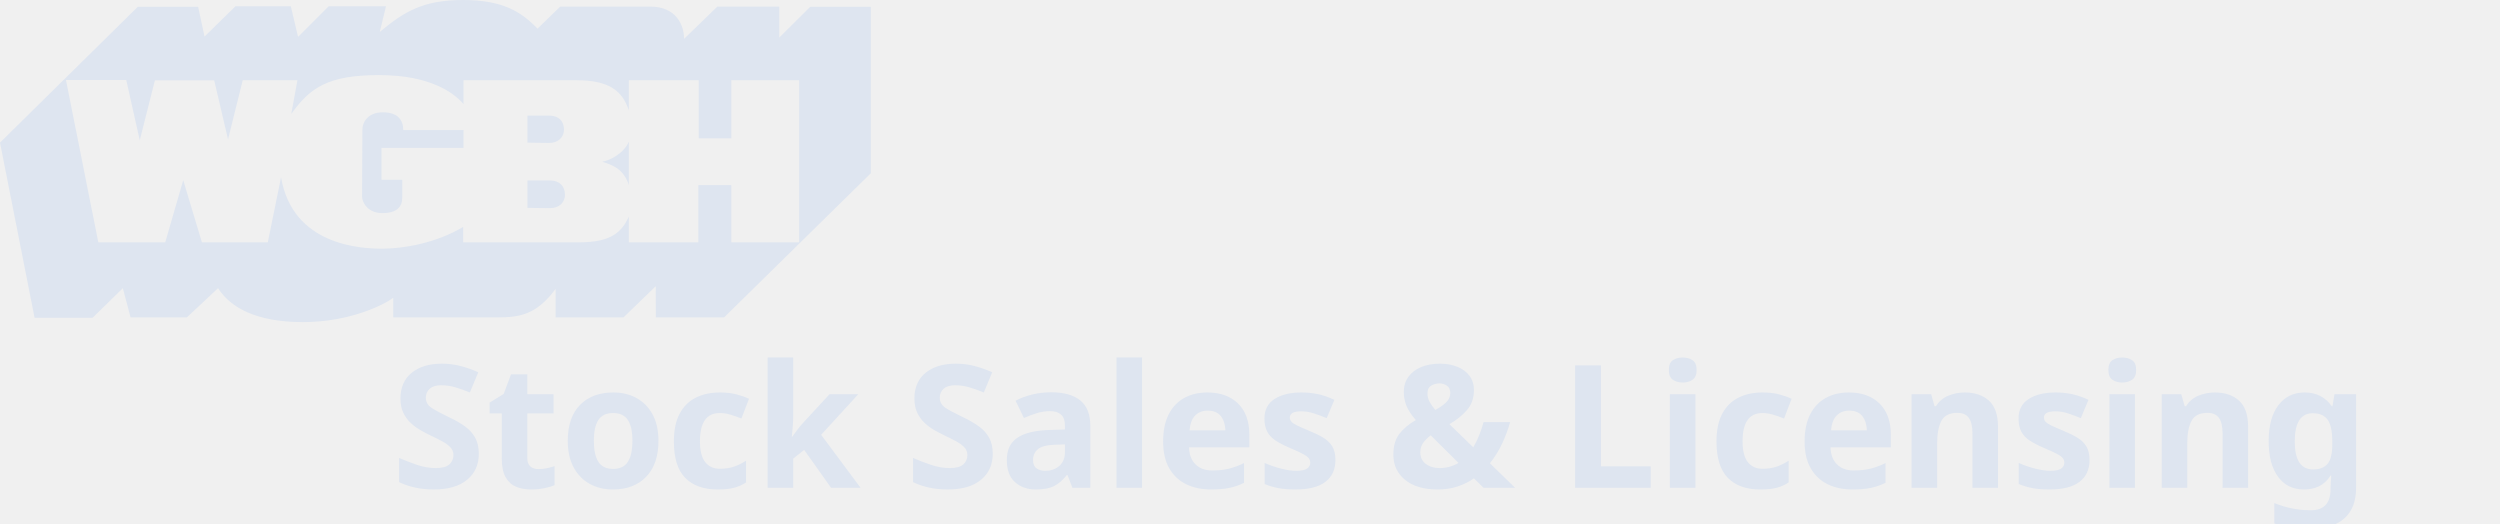
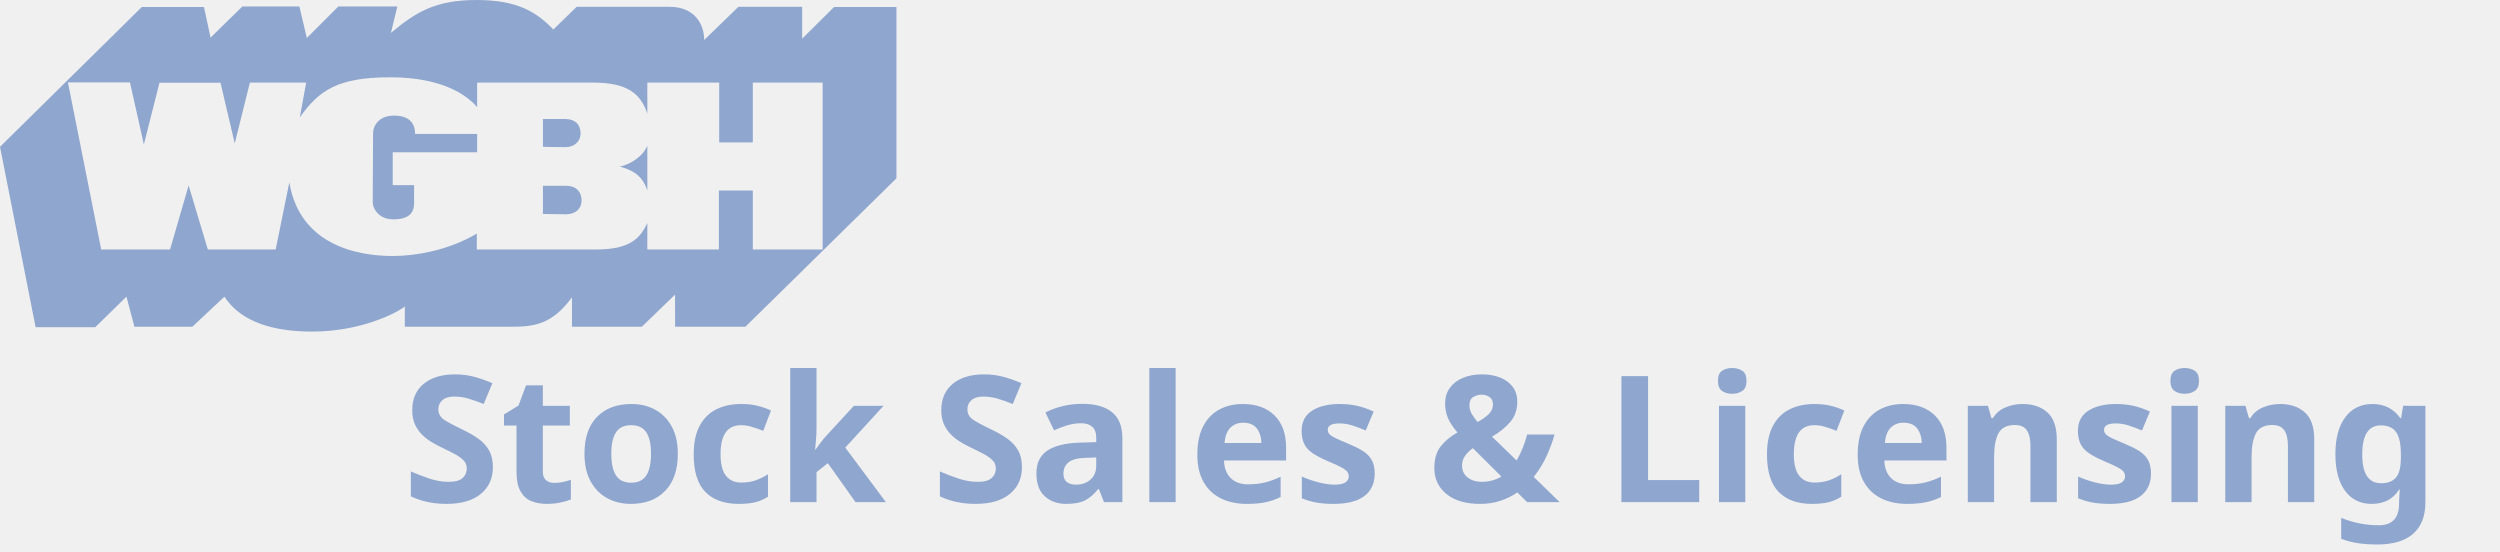
- <svg xmlns="http://www.w3.org/2000/svg" height="70" viewBox="0 0 1050 220">
+ <svg xmlns="http://www.w3.org/2000/svg" width="250" viewBox="0 0 1020 225">
  <style>
      path { fill-opacity: 1; fill-rule: nonzero; stroke: none; }
      text { font-family: "Whitney SSm A", "Whitney SSm B", sans-serif; font-weight: bold; text-transform: none; }
-       path,text { fill: #DEE5F0; }
-       g:hover * { fill: #FFF; }
+       path,text { fill: #8FA6CF;  }
+       g:hover * { fill: #DEE5F0; }
  </style>
  <g transform="translate(-125.6962,-415.1331)">
    <text transform="translate(290,620)" font-size="72">
      Stock Sales &amp; Licensing
    </text>
    <g transform="matrix(4.209543,0,0,-4.209543,-398.1389,2229.831)">
      <g transform="translate(131.0229,423.1064)">
        <path d="m 0,0 3.226,-16.196 6.675,0 1.797,6.206 1.865,-6.206 6.573,0 1.323,6.502 c 1.15,-6.868 8.083,-7.132 10.088,-7.132 2.005,0 5.258,0.494 8.084,2.17 l 0,-1.54 11.534,0 c 3.286,0 4.272,1.046 4.994,2.558 l 0,-2.558 6.934,0 0,5.713 3.287,0 0,-5.713 6.77,0 0,16.176 -6.77,0 0,-5.796 -3.253,0 0,5.796 -6.968,0 0,-3.004 c -0.656,1.939 -1.938,3.004 -5.257,3.004 l -11.239,0 0,-2.379 c -0.952,1.117 -3.318,2.892 -8.412,2.892 -5.094,0 -6.901,-1.249 -8.774,-3.878 l 0.615,3.365 -5.455,0 -1.469,-5.895 -1.38,5.882 -5.915,0 L 7.361,-6.014 6.014,0 0,0 z m 7.162,7.305 6.025,0 0.637,-2.967 3.088,3.023 5.521,0 0.723,-3.056 3.056,3.056 5.718,0 -0.624,-2.564 c 2.399,2.005 4.305,3.188 8.314,3.188 4.008,0 5.849,-1.216 7.427,-2.859 l 2.267,2.202 8.971,0 c 2.597,0 3.384,-1.841 3.384,-3.22 l 3.32,3.22 6.177,0 0,-3.089 3.089,3.066 6.048,0 0,-16.604 -14.641,-14.386 -6.812,0 -0.006,3.114 -3.221,-3.114 -6.77,0 0,2.852 c -1.905,-2.597 -3.614,-2.852 -5.849,-2.852 l -10.351,0 0,1.964 c -0.887,-0.691 -4.338,-2.432 -9.003,-2.432 -4.667,0 -7.231,1.445 -8.479,3.385 l -3.114,-2.917 -5.613,0 -0.77,2.917 -3.024,-2.958 -5.782,0 -3.451,17.482 13.745,13.549 z" />
      </g>
      <g transform="translate(164.6726,418.1113)">
        <path d="m 0,0 6.014,0 0,-1.775 -8.183,0 0,-3.187 2.071,0 0,-1.774 c 0,-0.92 -0.526,-1.545 -2.005,-1.545 -1.478,0 -2.005,1.117 -2.005,1.643 0,0.526 0.034,6.047 0.034,6.704 0,0.657 0.493,1.709 2.037,1.709 C -0.493,1.775 0,0.953 0,0" />
      </g>
      <g transform="translate(177.0616,419.5572)">
        <path d="m 0,0 0,-2.694 c 0,0 1.348,-0.034 2.169,-0.034 0.821,0 1.479,0.494 1.479,1.348 C 3.648,-0.525 3.089,0 2.169,0 L 0,0 z" />
      </g>
      <g transform="translate(177.0616,413.0843)">
        <path d="m 0,0 0,-2.728 c 0,0 1.445,-0.033 2.268,-0.033 0.821,0 1.478,0.493 1.478,1.348 C 3.746,-0.56 3.188,0 2.268,0 L 0,0 z" />
      </g>
      <g transform="translate(187.1823,416.9614)">
        <path d="m 0,0 0,-4.338 c -0.559,1.742 -1.807,2.037 -2.661,2.334 C -1.84,-1.873 -0.492,-1.151 0,0" />
      </g>
    </g>
  </g>
</svg>
